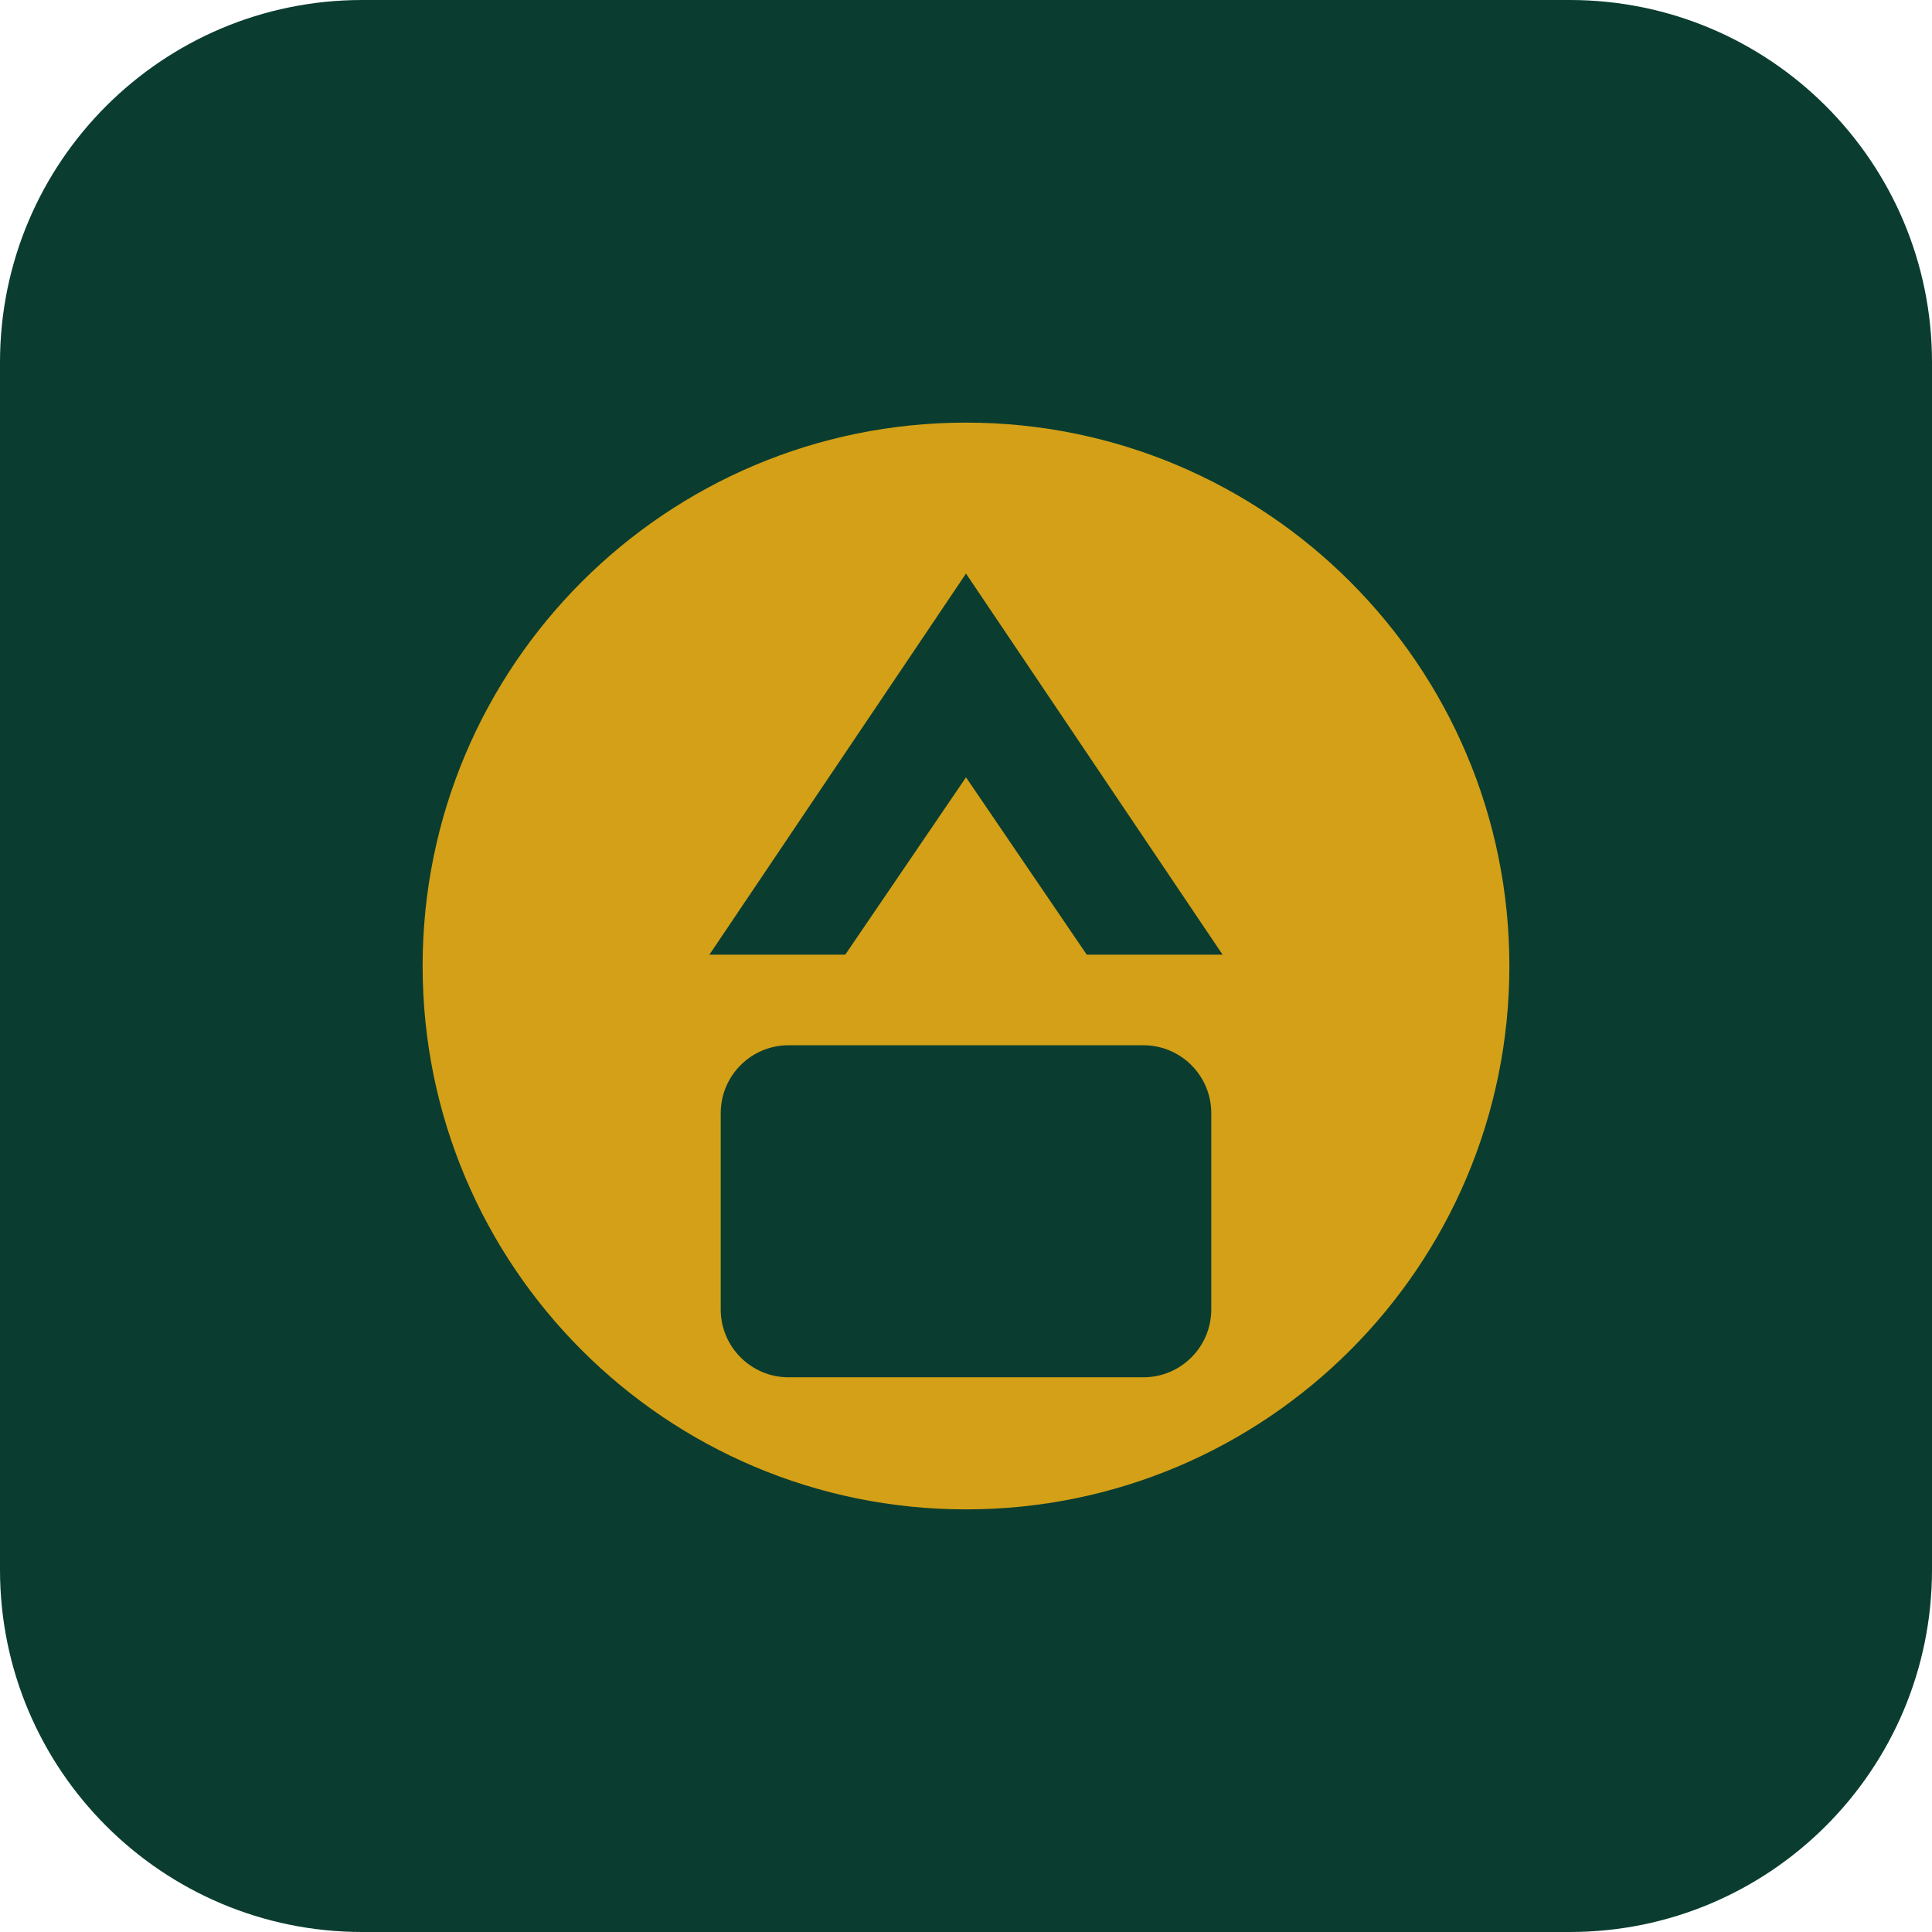
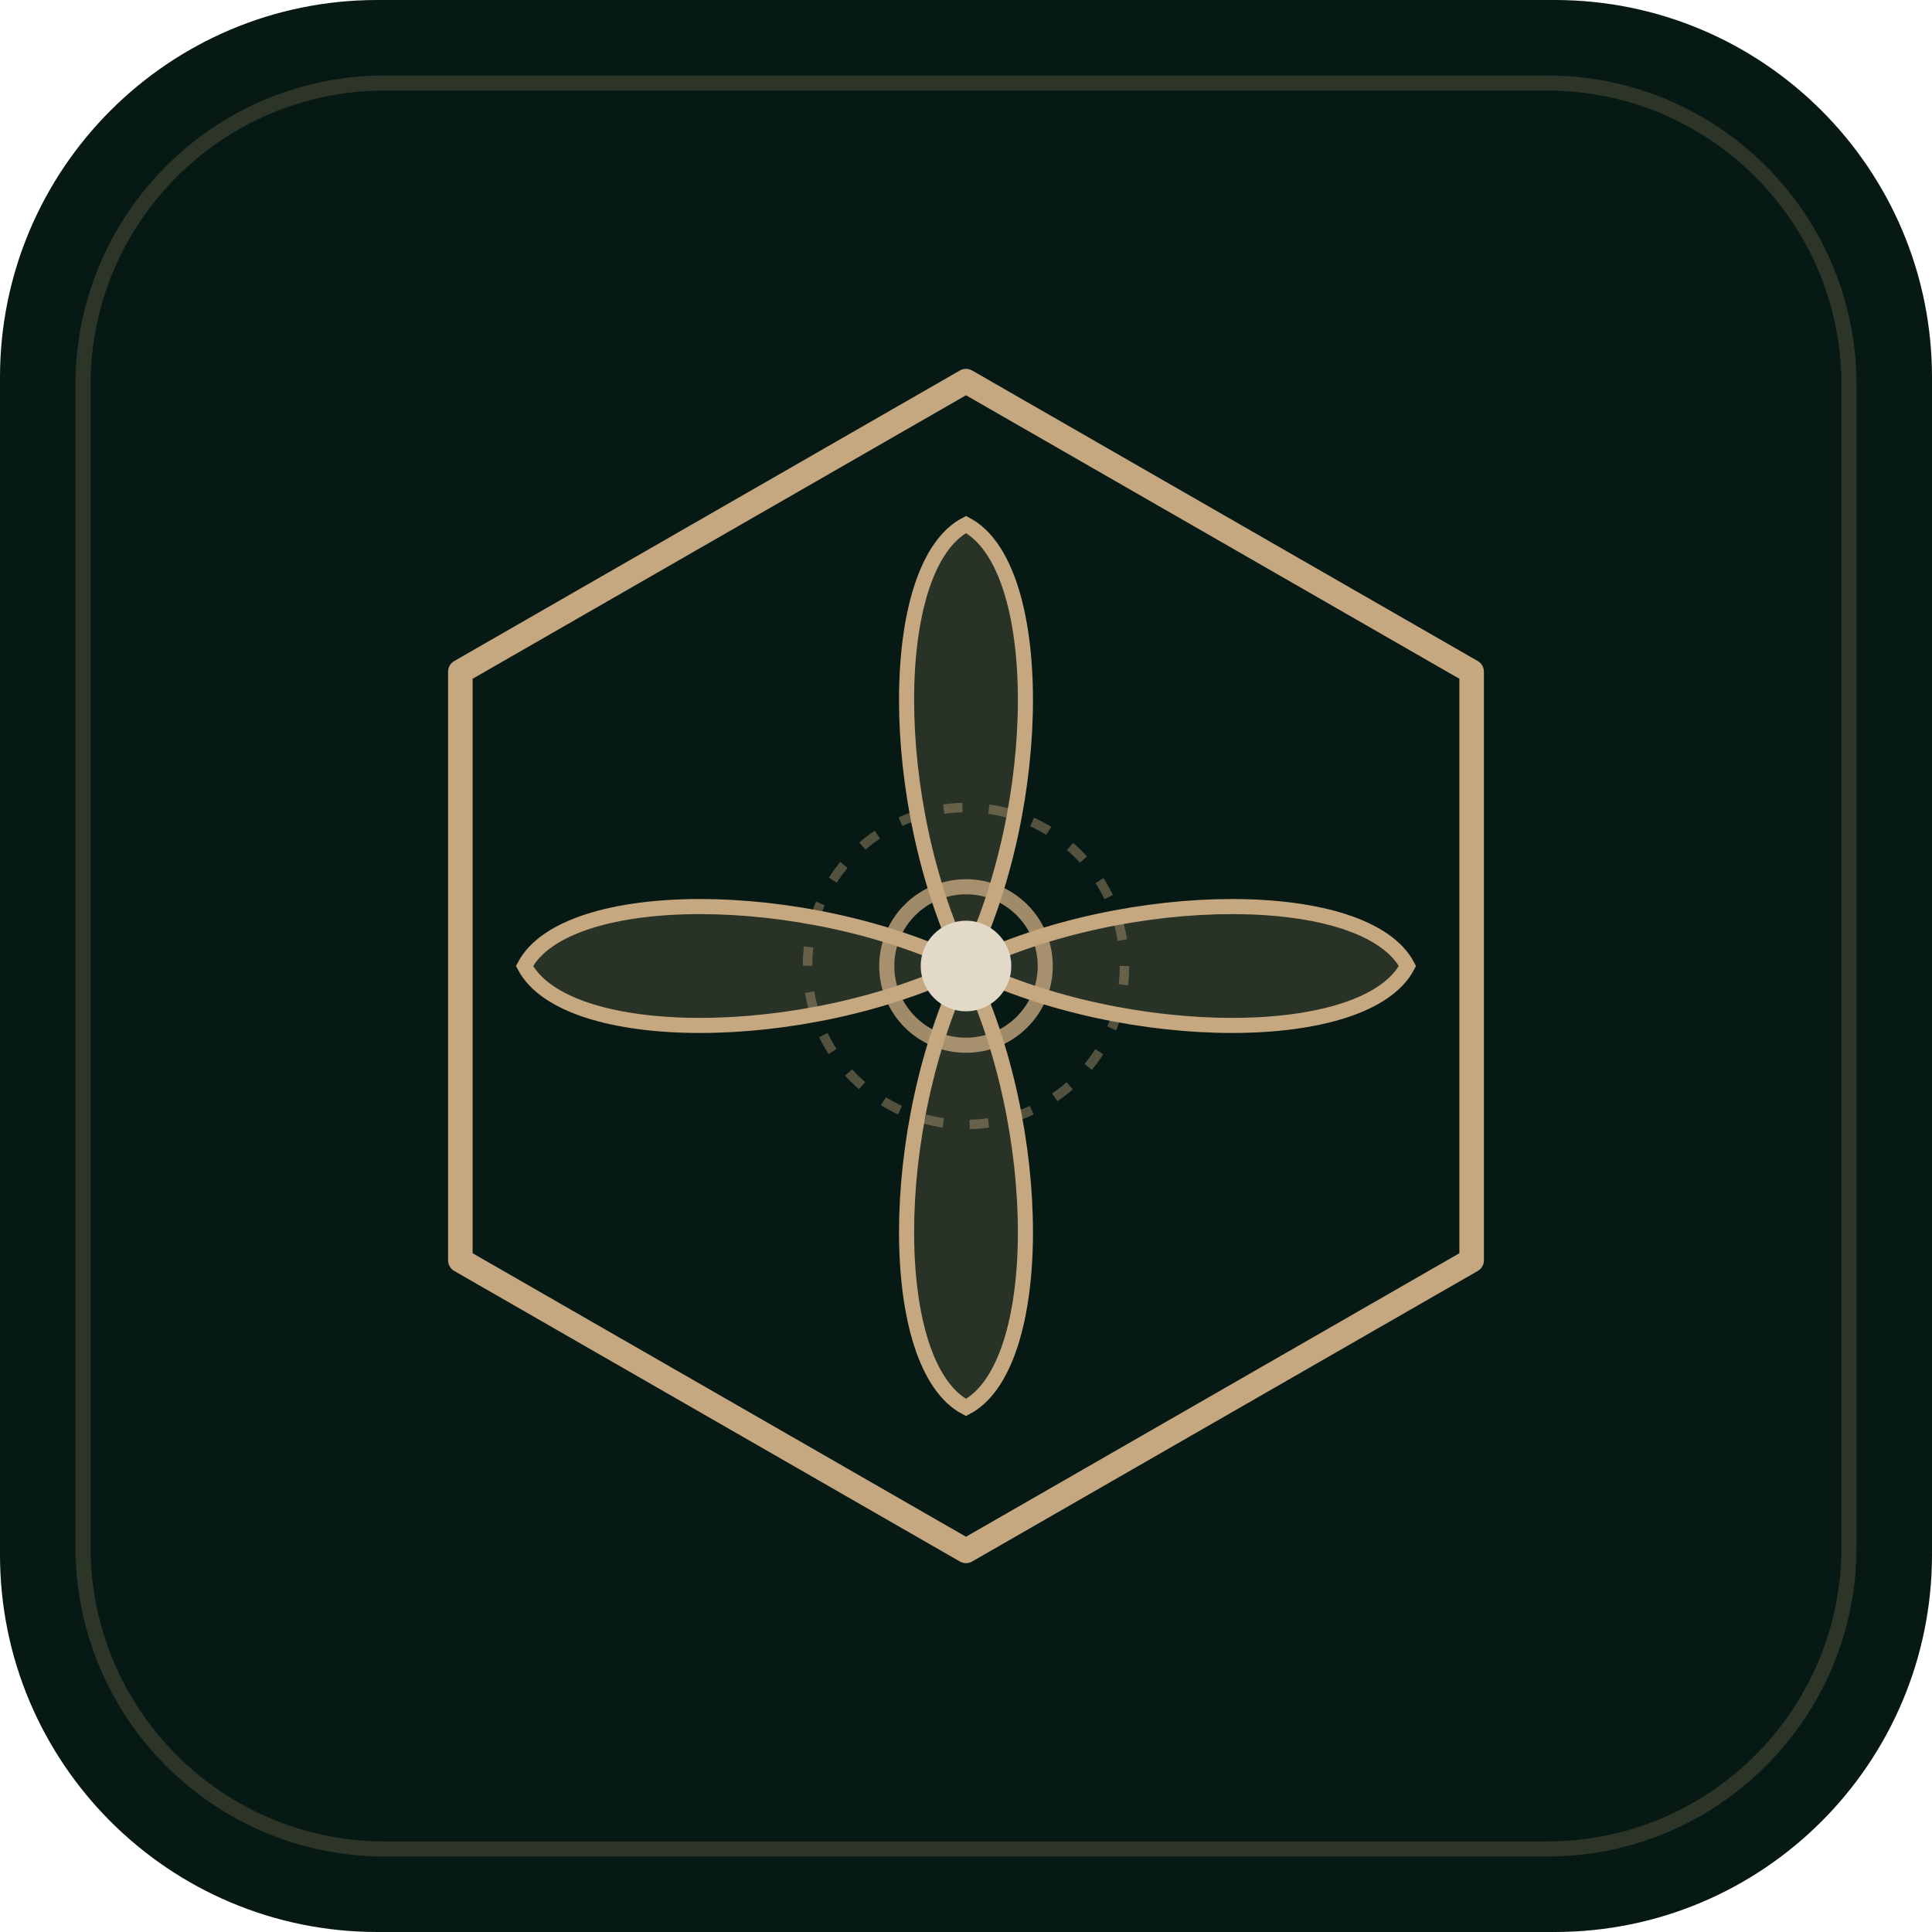
- <svg xmlns="http://www.w3.org/2000/svg" width="512" height="512" viewBox="0 0 512 512" fill="none">
-   <rect width="512" height="512" rx="96" fill="#0A3D2F" />
-   <circle cx="256" cy="256" r="144" fill="#D4A017" />
-   <path d="M256 152L324 253H288L256 206L224 253H188L256 152Z" fill="#0A3D2F" />
-   <rect x="191" y="277" width="130" height="88" rx="18" fill="#0A3D2F" />
+ <svg xmlns="http://www.w3.org/2000/svg" viewBox="0 0 512 512" width="512" height="512" fill="none">
+   <rect width="512" height="512" rx="100" fill="#071914" />
+   <rect x="22" y="22" width="468" height="468" rx="80" stroke="#C5A880" stroke-opacity="0.2" stroke-width="4" />
+   <polygon points="256,101 390,178 390,334 256,411 122,334 122,178" stroke="#C5A880" stroke-width="6.5" stroke-linejoin="round" />
+   <path d="M256 256 C235 213 235 150 256 139 C277 150 277 213 256 256Z" fill="#C5A880" fill-opacity="0.18" stroke="#C5A880" stroke-width="4" />
+   <path d="M256 256 C235 299 235 362 256 373 C277 362 277 299 256 256Z" fill="#C5A880" fill-opacity="0.18" stroke="#C5A880" stroke-width="4" />
+   <path d="M256 256 C213 235 150 235 139 256 C150 277 213 277 256 256Z" fill="#C5A880" fill-opacity="0.18" stroke="#C5A880" stroke-width="4" />
+   <path d="M256 256 C299 235 362 235 373 256 C362 277 299 277 256 256Z" fill="#C5A880" fill-opacity="0.18" stroke="#C5A880" stroke-width="4" />
+   <circle cx="256" cy="256" r="42" stroke="#C5A880" stroke-width="2.5" stroke-dasharray="5 7" stroke-opacity="0.4" />
+   <circle cx="256" cy="256" r="12" fill="#E2D9C8" />
+   <circle cx="256" cy="256" r="21" stroke="#C5A880" stroke-width="4" stroke-opacity="0.8" />
</svg>
